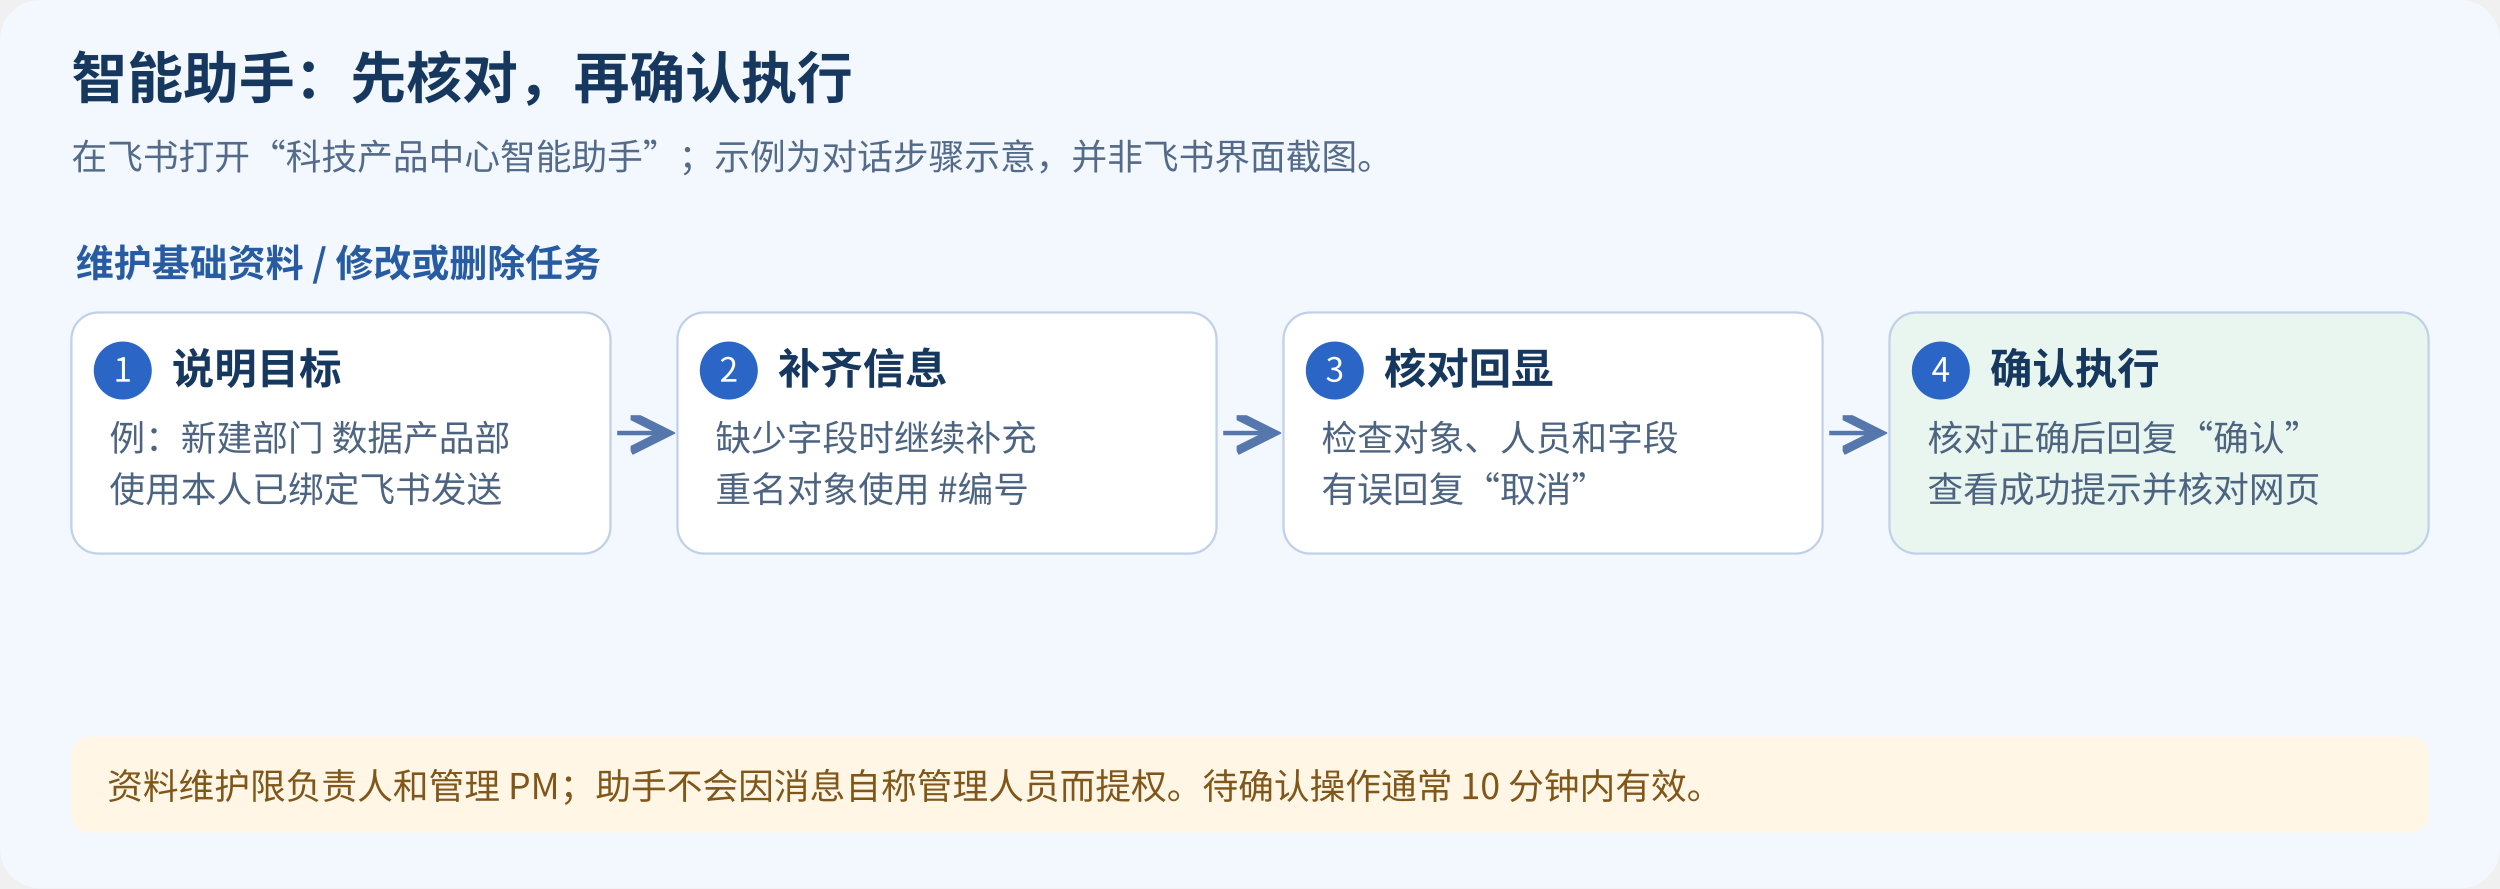
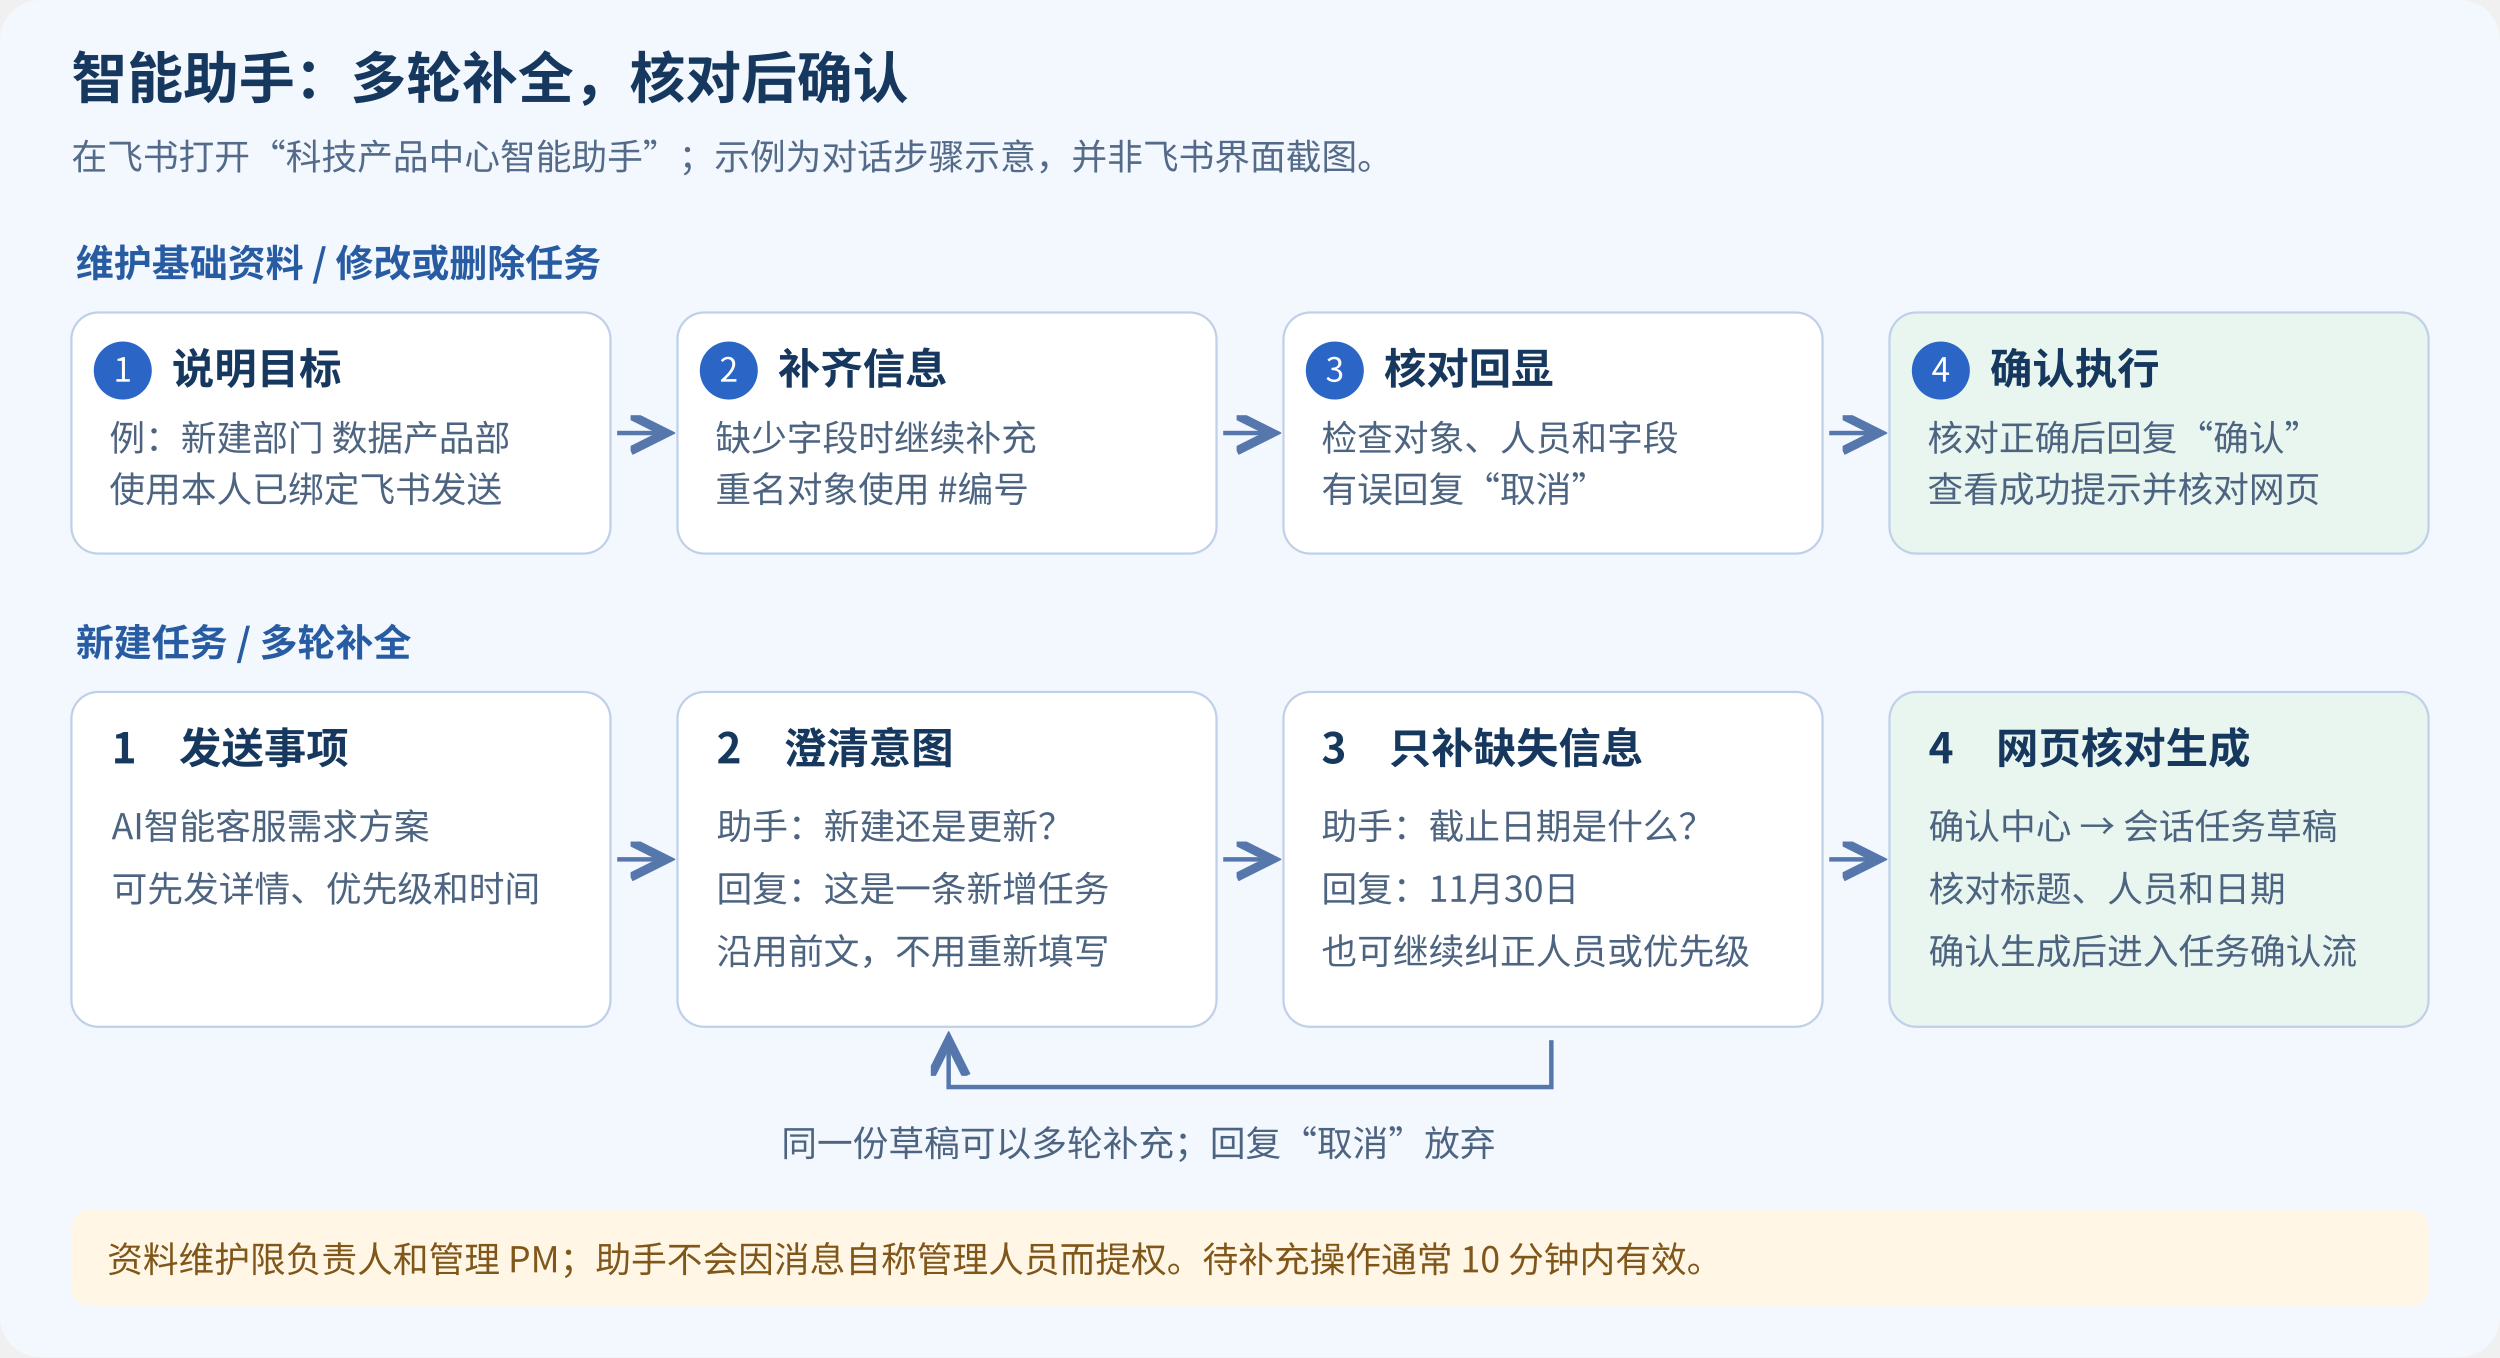
- <svg xmlns="http://www.w3.org/2000/svg" width="1120" height="398" viewBox="0 0 1120 398" role="img" aria-labelledby="title desc">
+ <svg xmlns="http://www.w3.org/2000/svg" width="1120" height="608" viewBox="0 0 1120 608" role="img" aria-labelledby="title desc">
  <defs>
    <marker id="arrow" markerWidth="10" markerHeight="10" refX="8" refY="4" orient="auto">
      <path d="M0 0L8 4L0 8" fill="none" stroke="#5577ac" stroke-width="2" />
    </marker>
  </defs>
-   <rect width="1120" height="398" rx="18" fill="#f3f7fe" />
+   <rect width="1120" height="608" rx="18" fill="#f3f7fe" />
  <g font-family="Microsoft YaHei,Noto Sans CJK SC,sans-serif">
-     <text x="32" y="44" font-size="25" font-weight="700" fill="#17385e">智能助手：先核对，再确认执行</text>
+     <text x="32" y="44" font-size="25" font-weight="700" fill="#17385e">智能助手：多轮补全，核对后确认</text>
    <text x="32" y="76" font-size="16" fill="#536b89">在飞书打开“科技产品中心智能助手”；示例为对话步骤示意，并非飞书界面截图。</text>
    <text x="34" y="124" font-size="17" font-weight="700" fill="#285ca2">维护基础资料 / 修改或删除任务</text>
    <rect x="32.0" y="140" width="241.5" height="108" rx="12" fill="#fff" stroke="#bfd0e8" />
    <circle cx="55.0" cy="166" r="13" fill="#2b65c5" />
    <text x="55.0" y="171" text-anchor="middle" font-size="15" fill="#fff">1</text>
    <text x="77.0" y="172" font-size="19" font-weight="700" fill="#17385e">说明目标</text>
    <text x="49.0" y="202" font-size="16" fill="#4d6481">例：新建部门 数据产品部</text>
    <text x="49.0" y="225" font-size="16" fill="#4d6481">使用本人已绑定飞书发送</text>
    <path d="M276.5 194H298.5" stroke="#5577ac" stroke-width="2" marker-end="url(#arrow)" />
    <rect x="303.5" y="140" width="241.5" height="108" rx="12" fill="#fff" stroke="#bfd0e8" />
    <circle cx="326.5" cy="166" r="13" fill="#2b65c5" />
    <text x="326.5" y="171" text-anchor="middle" font-size="15" fill="#fff">2</text>
    <text x="348.5" y="172" font-size="19" font-weight="700" fill="#17385e">补齐信息</text>
    <text x="320.5" y="202" font-size="16" fill="#4d6481">缺少字段时继续补充</text>
    <text x="320.5" y="225" font-size="16" fill="#4d6481">重名对象使用 #编号</text>
    <path d="M548.0 194H570.0" stroke="#5577ac" stroke-width="2" marker-end="url(#arrow)" />
    <rect x="575.0" y="140" width="241.5" height="108" rx="12" fill="#fff" stroke="#bfd0e8" />
    <circle cx="598.0" cy="166" r="13" fill="#2b65c5" />
    <text x="598.0" y="171" text-anchor="middle" font-size="15" fill="#fff">3</text>
    <text x="620.0" y="172" font-size="19" font-weight="700" fill="#17385e">核对回显</text>
    <text x="592.0" y="202" font-size="16" fill="#4d6481">检查对象、人员和字段</text>
    <text x="592.0" y="225" font-size="16" fill="#4d6481">有误回复“取消”</text>
    <path d="M819.5 194H841.5" stroke="#5577ac" stroke-width="2" marker-end="url(#arrow)" />
    <rect x="846.5" y="140" width="241.5" height="108" rx="12" fill="#e9f6ef" stroke="#bfd0e8" />
    <circle cx="869.5" cy="166" r="13" fill="#2b65c5" />
    <text x="869.5" y="171" text-anchor="middle" font-size="15" fill="#fff">4</text>
    <text x="891.5" y="172" font-size="19" font-weight="700" fill="#17385e">确认执行</text>
    <text x="863.5" y="202" font-size="16" fill="#4d6481">核对正确后回复“确认”</text>
    <text x="863.5" y="225" font-size="16" fill="#4d6481">查看成功提示并核对网页</text>
-     <rect x="32" y="330" width="1056" height="43" rx="8" fill="#fff6e6" />
-     <text x="48" y="358" font-size="16" fill="#805619">资料维护限负责人和管理 PM；助手不会因消息自称管理人员而提权。待确认操作通常 10 分钟内有效。</text>
+     <text x="34" y="294" font-size="17" font-weight="700" fill="#285ca2">新建任务 / 多轮补全</text>
+     <rect x="32" y="310" width="241.5" height="150" rx="12" fill="#fff" stroke="#bfd0e8" />
+     <text x="50" y="342" font-size="19" font-weight="700" fill="#17385e">1　发送事项</text>
+     <text x="50" y="376" font-size="16" fill="#4d6481">AI智能客服需求方案</text>
+     <text x="50" y="404" font-size="16" fill="#4d6481">可先发详情、优先级和时间</text>
+     <path d="M276.5 385H298.5" stroke="#5577ac" stroke-width="2" marker-end="url(#arrow)" />
+     <rect x="303.5" y="310" width="241.5" height="150" rx="12" fill="#fff" stroke="#bfd0e8" />
+     <text x="321" y="342" font-size="19" font-weight="700" fill="#17385e">2　澄清意图</text>
+     <text x="321" y="376" font-size="16" fill="#4d6481">助手：新建还是更新？</text>
+     <text x="321" y="404" font-size="16" fill="#4d6481">回复：这是一条新增任务</text>
+     <text x="321" y="432" font-size="16" fill="#4d6481">沿用前文，不用重新填写</text>
+     <path d="M548 385H570" stroke="#5577ac" stroke-width="2" marker-end="url(#arrow)" />
+     <rect x="575" y="310" width="241.5" height="150" rx="12" fill="#fff" stroke="#bfd0e8" />
+     <text x="592" y="342" font-size="19" font-weight="700" fill="#17385e">3　只补缺失信息</text>
+     <text x="592" y="376" font-size="16" fill="#4d6481">助手：截止日期是什么？</text>
+     <text x="592" y="404" font-size="16" fill="#4d6481">回复：11月30日</text>
+     <text x="592" y="432" font-size="16" fill="#4d6481">也可继续纠正人员或优先级</text>
+     <path d="M819.5 385H841.5" stroke="#5577ac" stroke-width="2" marker-end="url(#arrow)" />
+     <rect x="846.5" y="310" width="241.5" height="150" rx="12" fill="#e9f6ef" stroke="#bfd0e8" />
+     <text x="864" y="342" font-size="19" font-weight="700" fill="#17385e">4　网页核对生成</text>
+     <text x="864" y="376" font-size="16" fill="#4d6481">确认中心 → 会话任务草稿</text>
+     <text x="864" y="404" font-size="16" fill="#4d6481">核对标题、人员和日期</text>
+     <text x="864" y="432" font-size="16" fill="#4d6481">确认生成后进入任务确认流</text>
+     <path d="M695 466V487H425V466" fill="none" stroke="#5577ac" stroke-width="2" marker-end="url(#arrow)" />
+     <text x="350" y="518" font-size="16" fill="#4d6481">同一份草稿可以多轮补充；回复“取消”放弃</text>
+     <rect x="32" y="542" width="1056" height="43" rx="8" fill="#fff6e6" />
+     <text x="48" y="570" font-size="16" fill="#805619">资料维护限负责人和管理 PM；助手不会因消息自称管理人员而提权。待补充操作通常 10 分钟内有效。</text>
  </g>
</svg>
